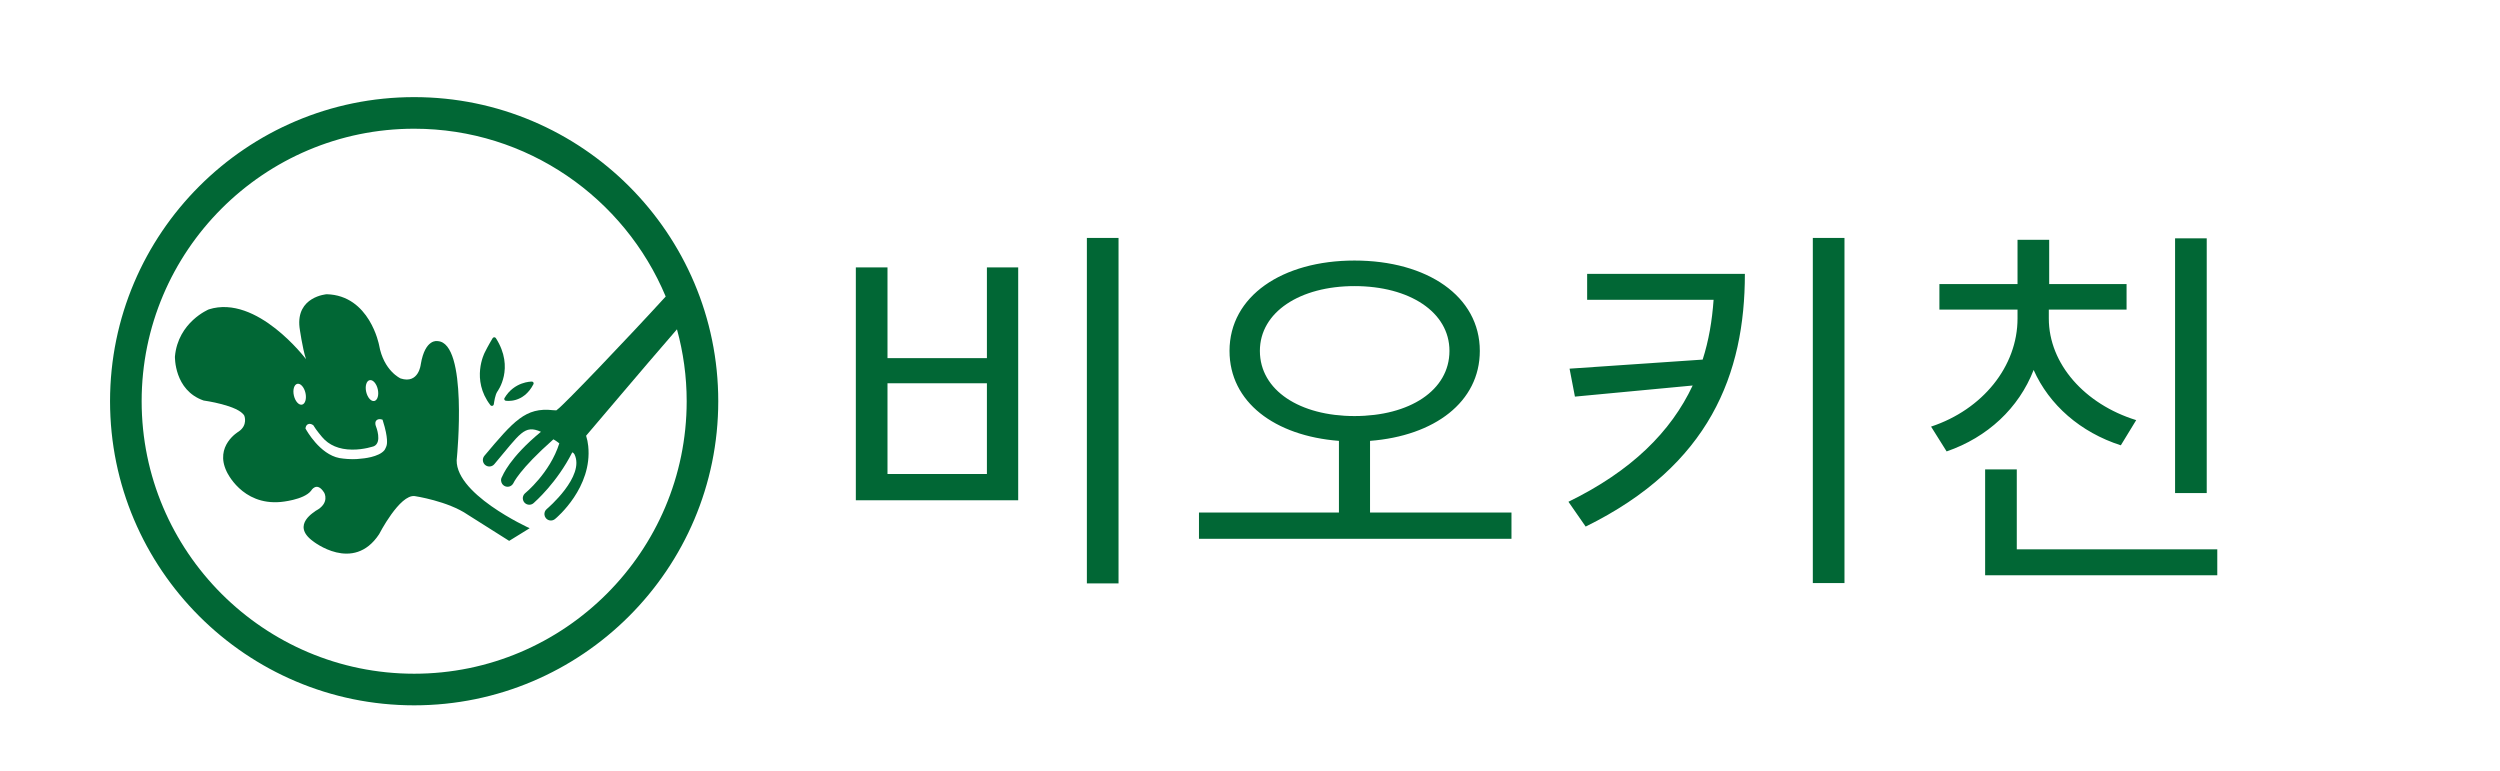
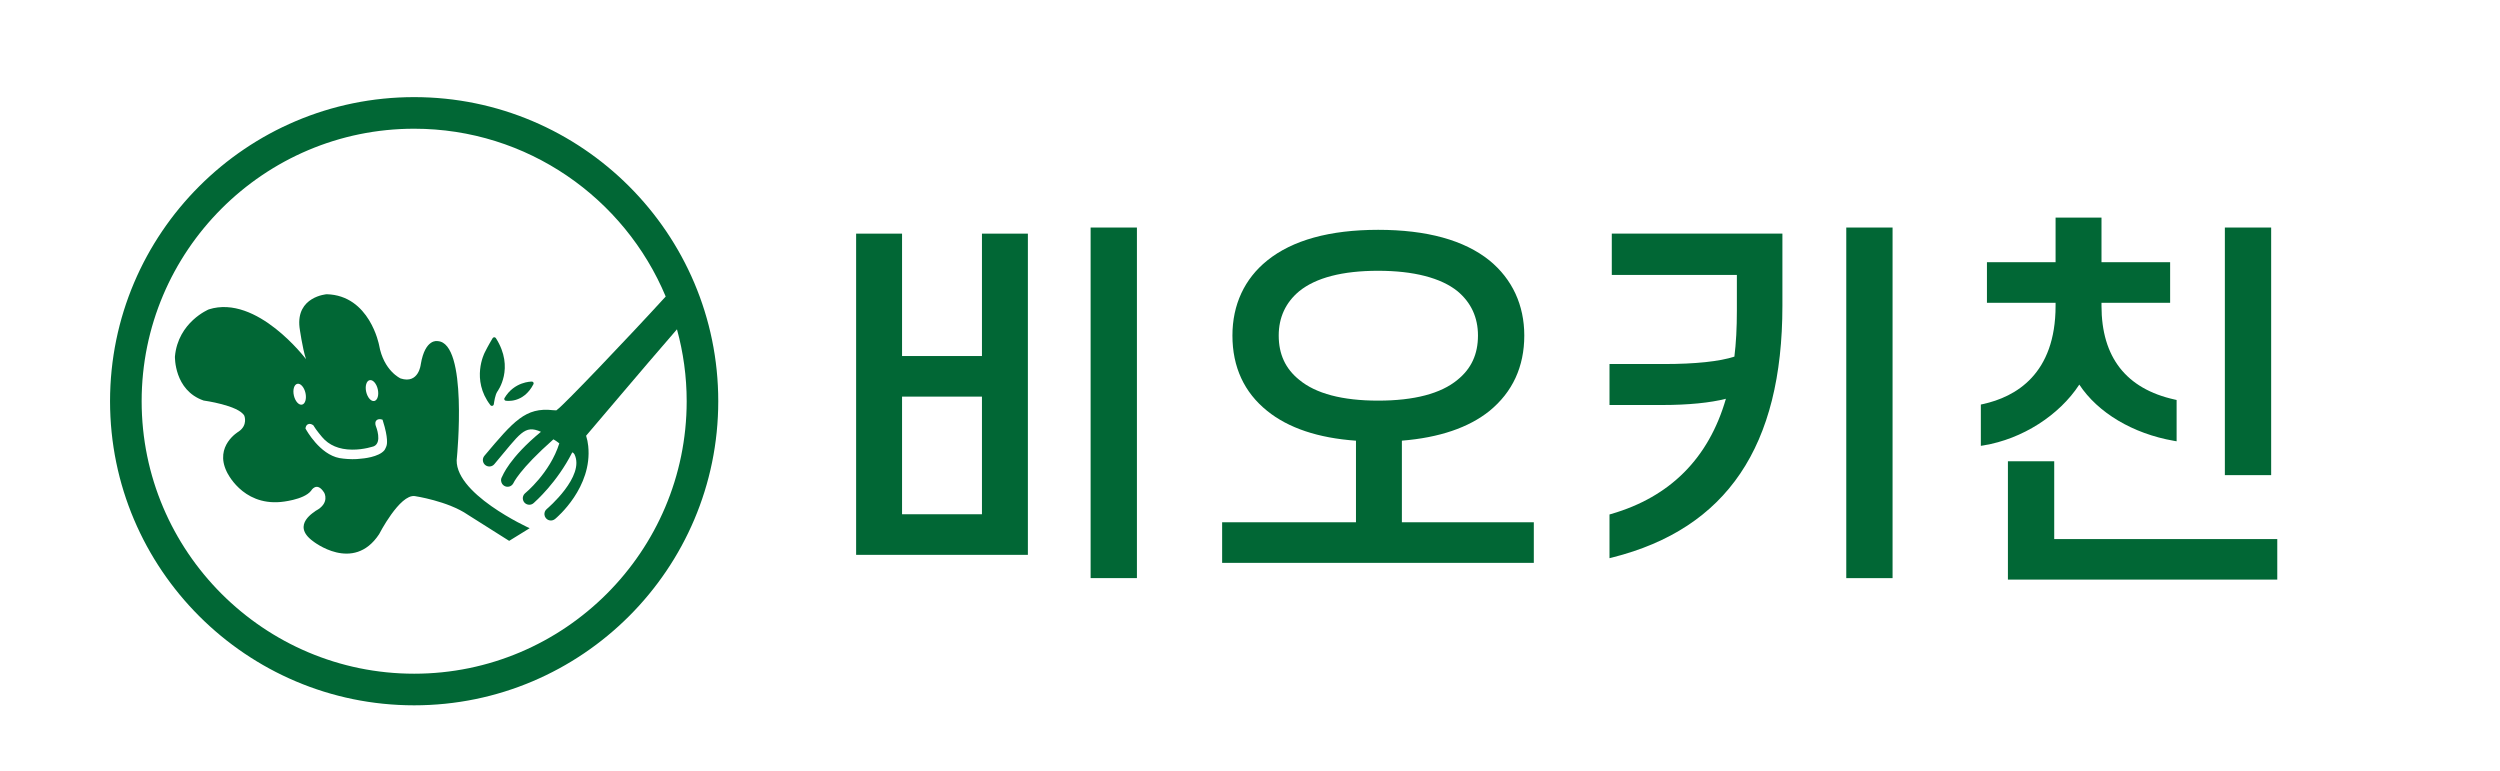
<svg xmlns="http://www.w3.org/2000/svg" version="1.1" id="Layer_1" x="0px" y="0px" width="211px" height="65px" viewBox="0 0 211 65" enable-background="new 0 0 211 65" xml:space="preserve">
-   <text transform="matrix(1 0 0 1 68.9824 46.6934)" fill="#016735" font-family="'S-CoreDream-5Medium'" font-size="32.178" letter-spacing="1">비오키친</text>
+   <path fill="#016735" d="M92.048,48.792V19.204h3.908v29.588H92.048z M72.257,46.829v-27.11h3.876v10.33h6.744v-10.33h3.876v27.11  H72.257z M82.877,43.403v-9.929h-6.744v9.929H82.877z" />
+   <path fill="#016735" d="M103.148,47.505V44.08h11.296v-6.886c-3.183-0.224-5.701-1.067-7.488-2.51  c-1.95-1.566-2.939-3.708-2.939-6.366c0-2.599,1.017-4.79,2.94-6.334c2.129-1.717,5.279-2.587,9.361-2.587  c4.104,0,7.264,0.871,9.394,2.587c1.922,1.573,2.938,3.763,2.938,6.334c0,2.629-0.988,4.771-2.937,6.365  c-1.755,1.41-4.241,2.254-7.394,2.509v6.888h11.135v3.425H103.148z M116.318,22.854c-3.008,0-5.25,0.58-6.665,1.725  c-1.146,0.956-1.729,2.215-1.729,3.739c0,1.578,0.565,2.8,1.729,3.738c1.405,1.167,3.647,1.757,6.665,1.757  c3.037,0,5.289-0.591,6.694-1.755c1.164-0.938,1.729-2.161,1.729-3.74c0-1.526-0.581-2.784-1.729-3.741  C121.618,23.451,119.302,22.854,116.318,22.854z" />
+   <path fill="#016735" d="M155.825,48.792V19.204h3.908v29.588H155.825z M135.841,43.422l0.145-0.042  c4.977-1.439,8.232-4.71,9.68-9.723c-1.323,0.34-3.2,0.525-5.343,0.525h-4.481v-3.458h4.61c2.63,0,4.676-0.216,5.931-0.625  c0.141-1.14,0.209-2.408,0.209-3.873v-3.019h-10.557v-3.489h14.4v6.089c0,11.856-4.692,18.805-14.345,21.241l-0.249,0.063V43.422z" />
+   <path fill="#016735" d="M169.468,48.921v-9.99h3.908v6.564h18.826v3.426H169.468z M187.778,40.104V19.204h3.908v20.899H187.778z   M167.183,34.143l0.157-0.034c2.807-0.61,6.151-2.545,6.151-8.301v-0.25h-5.793v-3.426h5.793v-3.765h3.875v3.765h5.793v3.426h-5.793  v0.25c0,4.344,2.08,7.007,6.183,7.915l0.157,0.035v3.487l-0.234-0.041c-3.456-0.603-6.411-2.366-7.979-4.745  c-1.691,2.6-4.825,4.599-8.078,5.132l-0.232,0.038V34.143z" />
  <g>
-     <path fill="#016735" d="M34.955,8.197c-14.153,0-25.667,11.514-25.667,25.667c0,14.152,11.514,25.666,25.667,25.666   c14.152,0,25.666-11.514,25.666-25.666C60.621,19.711,49.107,8.197,34.955,8.197z M34.955,56.862c-12.683,0-23-10.316-23-22.998   c0-12.683,10.317-23,23-23c9.551,0,17.759,5.854,21.23,14.162c-3.139,3.441-8.625,9.186-9.141,9.535   c-0.031,0.022-0.063,0.045-0.087,0.073c-0.088-0.011-0.181-0.004-0.279-0.014c-2.333-0.266-3.332,0.93-5.795,3.85   c-0.095,0.113-0.142,0.263-0.126,0.409l0.002,0.027c0.021,0.13,0.086,0.25,0.188,0.337c0.234,0.195,0.58,0.166,0.775-0.068   c2.2-2.605,2.523-3.354,3.934-2.732c-2.688,2.219-3.225,3.693-3.292,3.813c-0.06,0.098-0.085,0.214-0.072,0.33   c0.027,0.193,0.125,0.336,0.269,0.42c0.126,0.074,0.274,0.096,0.417,0.059c0.142-0.038,0.261-0.131,0.334-0.256   c0.02-0.033,0.488-1.156,3.394-3.729c0.169,0.084,0.448,0.294,0.5,0.338c-0.793,2.513-2.879,4.203-2.915,4.238   c-0.123,0.119-0.181,0.285-0.164,0.451c0.02,0.139,0.072,0.242,0.154,0.328c0.101,0.104,0.238,0.161,0.385,0.166   c0.146,0,0.287-0.055,0.391-0.158c0.128-0.123,1.942-1.697,3.24-4.26c0.06,0.002,0.148,0.084,0.184,0.152   c0.923,1.863-2.291,4.59-2.325,4.619c-0.147,0.117-0.224,0.299-0.205,0.486c0.01,0.104,0.051,0.203,0.115,0.283   c0.19,0.24,0.534,0.277,0.771,0.088c0.167-0.129,3.174-2.68,2.809-6.168c-0.029-0.295-0.09-0.587-0.179-0.868   c0.47-0.53,4.653-5.51,7.669-8.982c0.531,1.935,0.82,3.969,0.82,6.071C57.954,46.546,47.637,56.862,34.955,56.862z" />
-     <path fill="#016735" d="M38.568,38.559c0,0,0.941-9.634-1.631-9.769c0,0-1.054-0.25-1.422,1.951c0,0-0.167,1.697-1.701,1.202   c0,0-1.43-0.628-1.819-2.816c0,0-0.787-4.199-4.422-4.294c0,0-2.6,0.191-2.292,2.81c0,0,0.239,1.751,0.547,2.672   c0,0-4.133-5.492-8.204-4.204c0,0-2.597,1.065-2.86,3.981c0,0-0.083,2.849,2.422,3.712c0,0,2.949,0.403,3.436,1.285   c0,0,0.319,0.797-0.485,1.338c0,0-2.059,1.195-1.005,3.377c0,0,1.274,2.861,4.554,2.563c0,0,1.937-0.162,2.561-0.938   c0,0,0.479-0.863,1.116,0.156c0,0,0.509,0.881-0.722,1.531c0.047,0.021-2.153,1.154-0.221,2.563c0,0,3.394,2.71,5.574-0.588   c0,0,1.738-3.39,3.015-3.22c0,0,2.791,0.416,4.471,1.572l3.493,2.207l1.731-1.068C44.704,44.583,38.085,41.591,38.568,38.559z    M31.195,32.087c0.269-0.065,0.578,0.278,0.689,0.763c0.11,0.486-0.017,0.93-0.287,0.993c-0.27,0.062-0.578-0.282-0.69-0.766   C30.796,32.592,30.925,32.148,31.195,32.087z M25.492,34.151c-0.269,0.063-0.576-0.279-0.688-0.765   c-0.111-0.485,0.018-0.93,0.287-0.991c0.269-0.062,0.577,0.279,0.69,0.769C25.89,33.646,25.763,34.091,25.492,34.151z    M32.636,37.575c-0.043,0.174-0.155,0.366-0.168,0.388l-0.006,0.01l-0.007,0.011c-0.475,0.609-1.869,0.721-2.012,0.729   c-0.208,0.028-0.447,0.044-0.708,0.041c-0.574-0.006-1.06-0.087-1.083-0.093c-1.668-0.315-2.791-2.357-2.839-2.443l-0.033-0.063   l0.015-0.068c0.062-0.294,0.279-0.314,0.345-0.314c0.137,0.002,0.258,0.088,0.281,0.102l0.03,0.026l0.02,0.032   c0.2,0.352,0.704,0.939,0.708,0.947c0.587,0.699,1.44,1.057,2.534,1.068c1.002,0.012,1.844-0.287,1.848-0.287   c0.708-0.331,0.18-1.653,0.173-1.67c-0.027-0.074-0.114-0.297,0.004-0.471c0.066-0.094,0.175-0.145,0.313-0.144   c0.068,0,0.123,0.015,0.135,0.019l0.1,0.026l0.03,0.099C32.788,36.996,32.651,37.528,32.636,37.575z" />
-     <path fill="#016735" d="M42.573,33.735c0.014,0.034,0.042,0.063,0.076,0.076c0.012,0.006,0.023,0.009,0.035,0.01   c0.014,0.003,1.482,0.265,2.34-1.398c0.023-0.046,0.02-0.1-0.005-0.146c-0.026-0.044-0.077-0.071-0.128-0.071   c-0.063,0-1.484-0.005-2.312,1.392C42.554,33.64,42.551,33.692,42.573,33.735z" />
-     <path fill="#016735" d="M41.436,34.236c0.034,0.021,0.079,0.026,0.12,0.016c0.063-0.017,0.111-0.067,0.121-0.134   c0.035-0.229,0.115-0.788,0.291-1.057c0.013-0.02,1.503-1.983-0.115-4.521c-0.031-0.05-0.087-0.079-0.144-0.076   c-0.06,0.006-0.112,0.038-0.138,0.09c-0.005,0.009-0.409,0.679-0.666,1.213c-0.011,0.025-1.171,2.27,0.482,4.426   C41.401,34.21,41.418,34.226,41.436,34.236z" />
+     <path fill="#016735" d="M34.955,8.197c-14.153,0-25.667,11.514-25.667,25.667c0,14.151,11.514,25.665,25.667,25.665   c14.152,0,25.666-11.514,25.666-25.665C60.621,19.711,49.107,8.197,34.955,8.197z M34.955,56.861c-12.683,0-23-10.315-23-22.997   c0-12.683,10.317-23,23-23c9.551,0,17.759,5.854,21.23,14.162c-3.139,3.441-8.625,9.186-9.141,9.535   c-0.031,0.022-0.063,0.045-0.087,0.073c-0.088-0.011-0.181-0.004-0.279-0.014c-2.333-0.267-3.332,0.93-5.795,3.851   c-0.095,0.112-0.142,0.262-0.126,0.408l0.002,0.027c0.021,0.13,0.086,0.25,0.188,0.337c0.234,0.194,0.58,0.166,0.775-0.068   c2.2-2.604,2.523-3.354,3.934-2.731c-2.688,2.219-3.225,3.692-3.292,3.813c-0.06,0.098-0.085,0.215-0.072,0.33   c0.027,0.193,0.125,0.336,0.269,0.42c0.126,0.074,0.274,0.096,0.417,0.059c0.142-0.037,0.261-0.131,0.334-0.256   c0.02-0.033,0.488-1.156,3.394-3.729c0.169,0.084,0.448,0.294,0.5,0.338c-0.793,2.514-2.879,4.203-2.915,4.238   c-0.123,0.119-0.181,0.285-0.164,0.451c0.02,0.139,0.072,0.242,0.154,0.328c0.101,0.104,0.238,0.16,0.385,0.166   c0.146,0,0.287-0.056,0.391-0.158c0.128-0.123,1.942-1.697,3.24-4.26c0.06,0.002,0.148,0.084,0.184,0.151   c0.923,1.863-2.291,4.59-2.325,4.619c-0.147,0.116-0.224,0.299-0.205,0.485c0.01,0.104,0.051,0.203,0.115,0.283   c0.19,0.24,0.534,0.277,0.771,0.088c0.167-0.129,3.174-2.68,2.809-6.168c-0.029-0.295-0.09-0.586-0.179-0.867   c0.47-0.53,4.653-5.51,7.669-8.982c0.531,1.935,0.82,3.969,0.82,6.071C57.954,46.546,47.637,56.861,34.955,56.861z" />
+     <path fill="#016735" d="M38.568,38.559c0,0,0.941-9.634-1.631-9.769c0,0-1.054-0.25-1.422,1.951c0,0-0.167,1.697-1.701,1.202   c0,0-1.43-0.628-1.819-2.816c0,0-0.787-4.199-4.422-4.294c0,0-2.6,0.191-2.292,2.81c0,0,0.239,1.751,0.547,2.672   c0,0-4.133-5.492-8.204-4.204c0,0-2.597,1.065-2.86,3.981c0,0-0.083,2.849,2.422,3.713c0,0,2.949,0.402,3.436,1.284   c0,0,0.319,0.797-0.485,1.338c0,0-2.059,1.195-1.005,3.378c0,0,1.274,2.86,4.554,2.563c0,0,1.937-0.162,2.561-0.938   c0,0,0.479-0.863,1.116,0.155c0,0,0.509,0.881-0.722,1.531c0.047,0.021-2.153,1.153-0.221,2.563c0,0,3.394,2.709,5.574-0.589   c0,0,1.738-3.39,3.015-3.22c0,0,2.791,0.416,4.471,1.572l3.493,2.207l1.731-1.068C44.704,44.583,38.085,41.591,38.568,38.559z    M31.195,32.087c0.269-0.065,0.578,0.278,0.689,0.763c0.11,0.486-0.017,0.929-0.287,0.993c-0.27,0.062-0.578-0.282-0.69-0.766   C30.796,32.592,30.925,32.148,31.195,32.087z M25.492,34.15c-0.269,0.063-0.576-0.278-0.688-0.765   c-0.111-0.485,0.018-0.93,0.287-0.991c0.269-0.062,0.577,0.279,0.69,0.769C25.89,33.646,25.763,34.091,25.492,34.15z    M32.636,37.575c-0.043,0.174-0.155,0.366-0.168,0.388l-0.006,0.01l-0.007,0.012c-0.475,0.608-1.869,0.721-2.012,0.729   c-0.208,0.028-0.447,0.044-0.708,0.041c-0.574-0.006-1.06-0.087-1.083-0.093c-1.668-0.315-2.791-2.356-2.839-2.443l-0.033-0.063   l0.015-0.067c0.062-0.294,0.279-0.313,0.345-0.313c0.137,0.002,0.258,0.088,0.281,0.102l0.03,0.025l0.02,0.033   c0.2,0.352,0.704,0.938,0.708,0.946c0.587,0.699,1.44,1.058,2.534,1.068c1.002,0.012,1.844-0.287,1.848-0.287   c0.708-0.331,0.18-1.653,0.173-1.67c-0.027-0.074-0.114-0.298,0.004-0.472c0.066-0.094,0.175-0.145,0.313-0.144   c0.068,0,0.123,0.015,0.135,0.019l0.1,0.026l0.03,0.099C32.788,36.996,32.651,37.527,32.636,37.575z" />
+     <path fill="#016735" d="M42.573,33.734c0.014,0.035,0.042,0.063,0.076,0.076c0.012,0.006,0.023,0.01,0.035,0.01   c0.014,0.004,1.482,0.266,2.34-1.397c0.023-0.046,0.02-0.1-0.005-0.146c-0.026-0.044-0.077-0.071-0.128-0.071   c-0.063,0-1.484-0.005-2.312,1.392C42.554,33.641,42.551,33.691,42.573,33.734z" />
+     <path fill="#016735" d="M41.436,34.236c0.034,0.021,0.079,0.025,0.12,0.016c0.063-0.018,0.111-0.066,0.121-0.134   c0.035-0.229,0.115-0.788,0.291-1.058c0.013-0.02,1.503-1.982-0.115-4.521c-0.031-0.05-0.087-0.079-0.144-0.076   c-0.06,0.006-0.112,0.038-0.138,0.09c-0.005,0.009-0.409,0.679-0.666,1.213c-0.011,0.025-1.171,2.27,0.482,4.426   C41.401,34.21,41.418,34.227,41.436,34.236z" />
  </g>
</svg>
